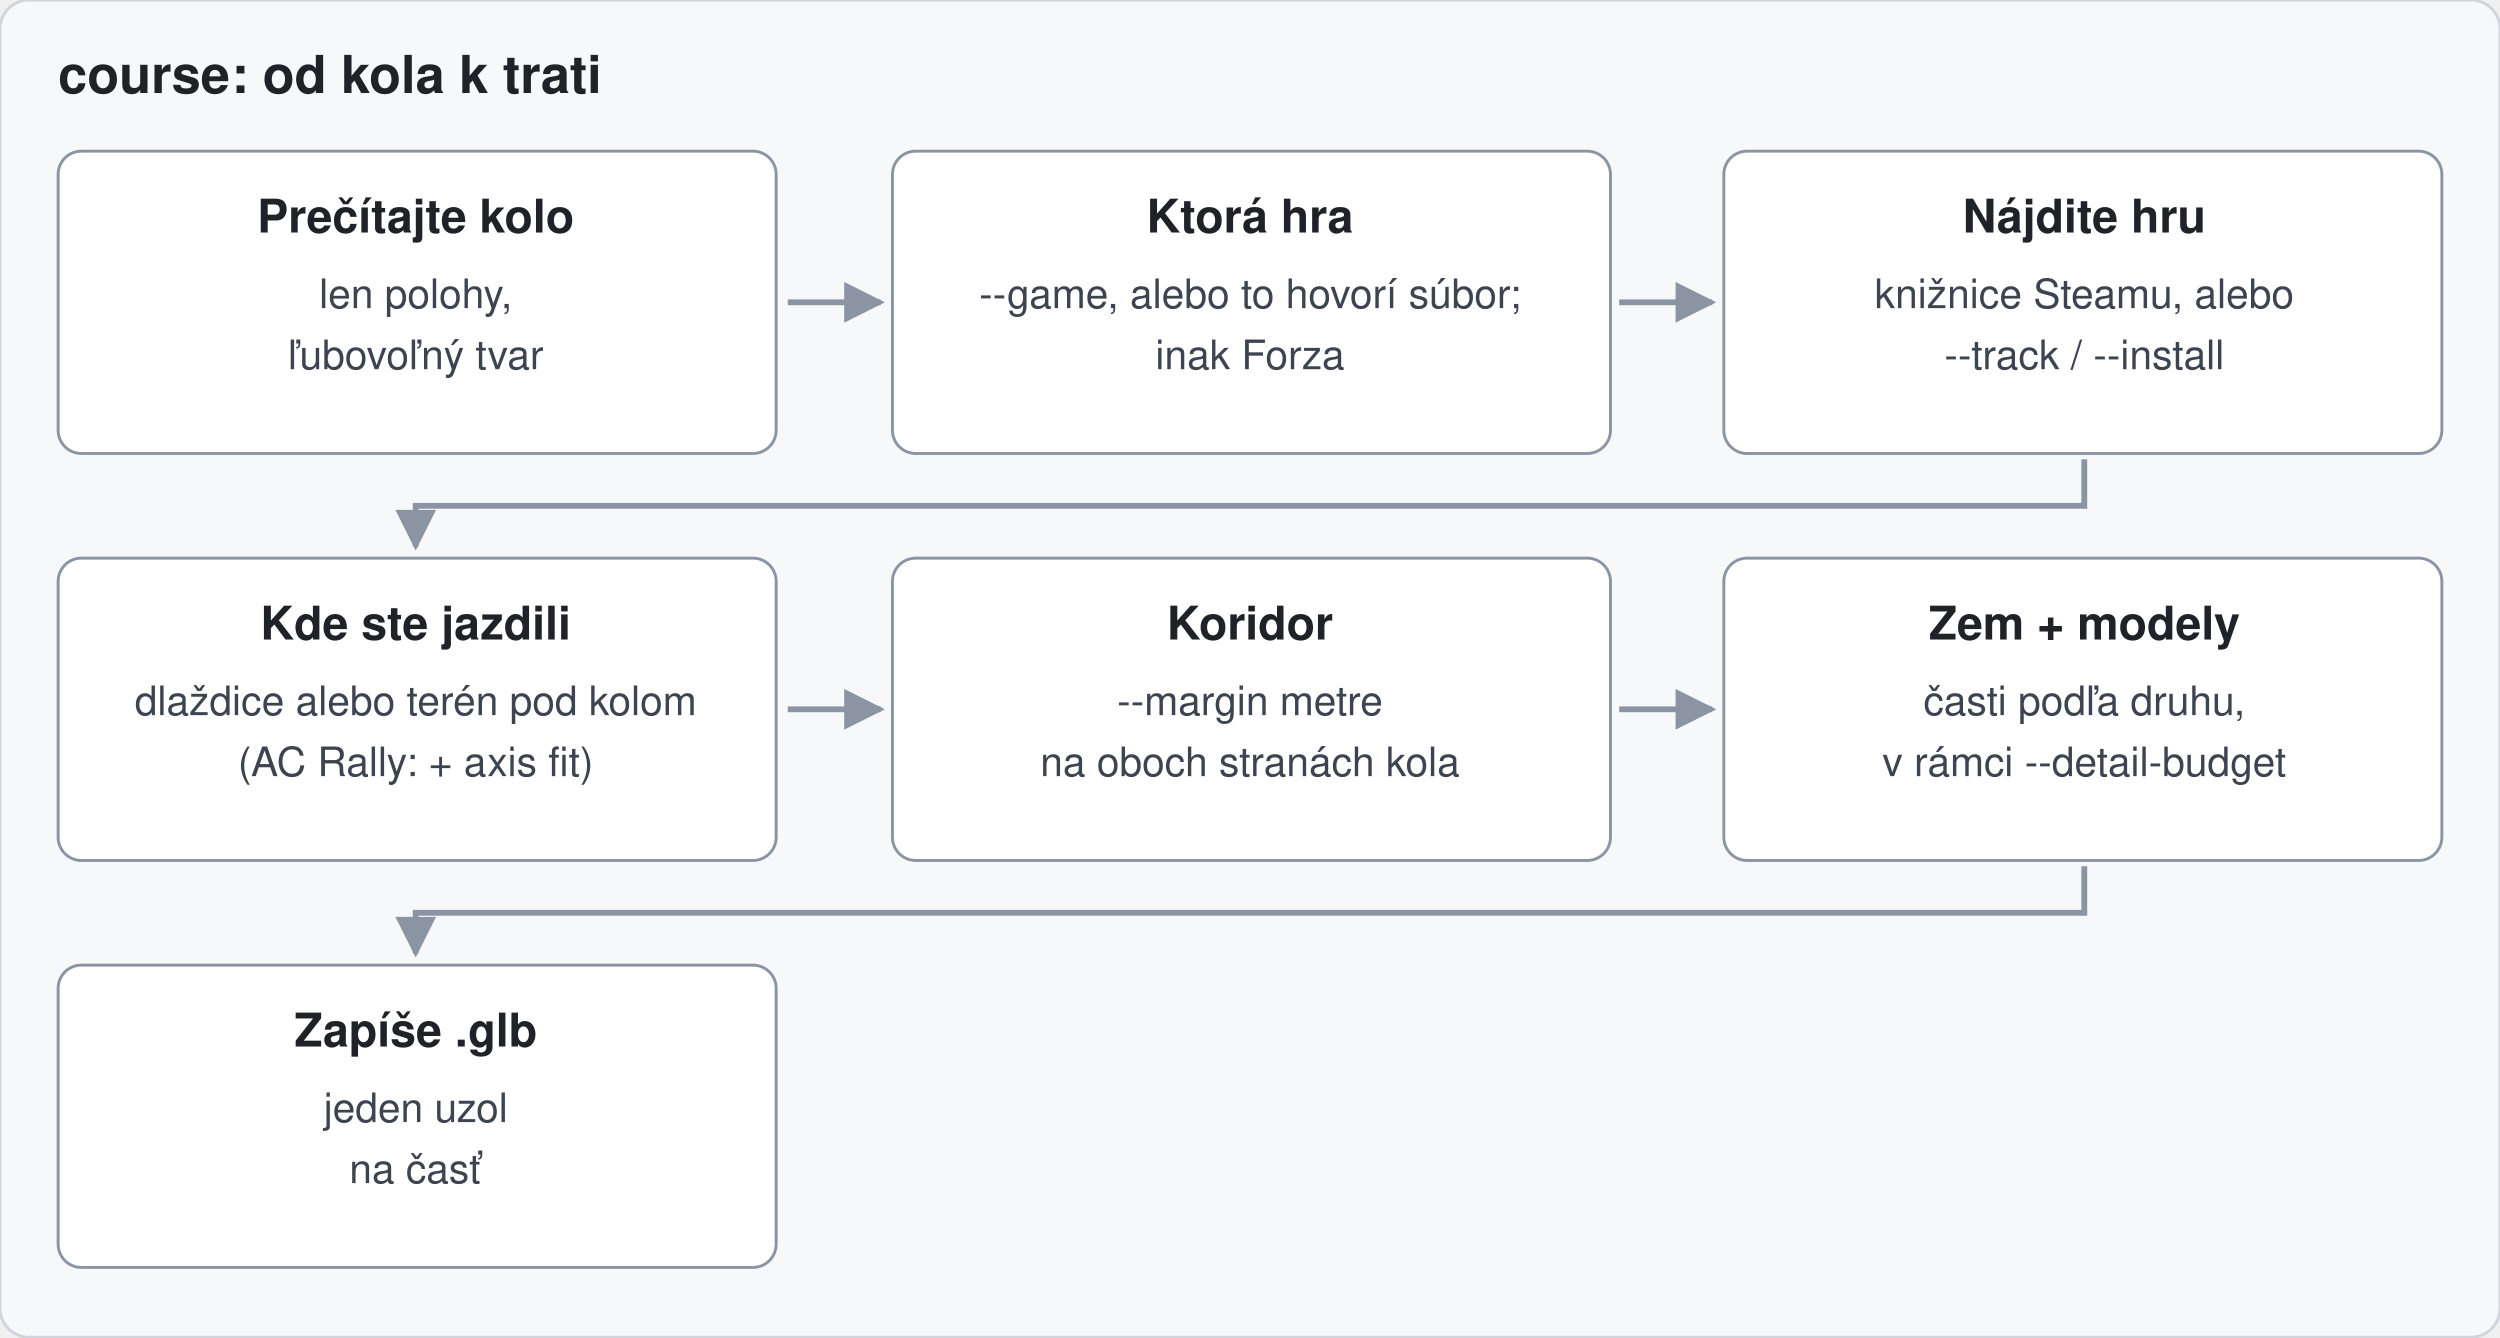
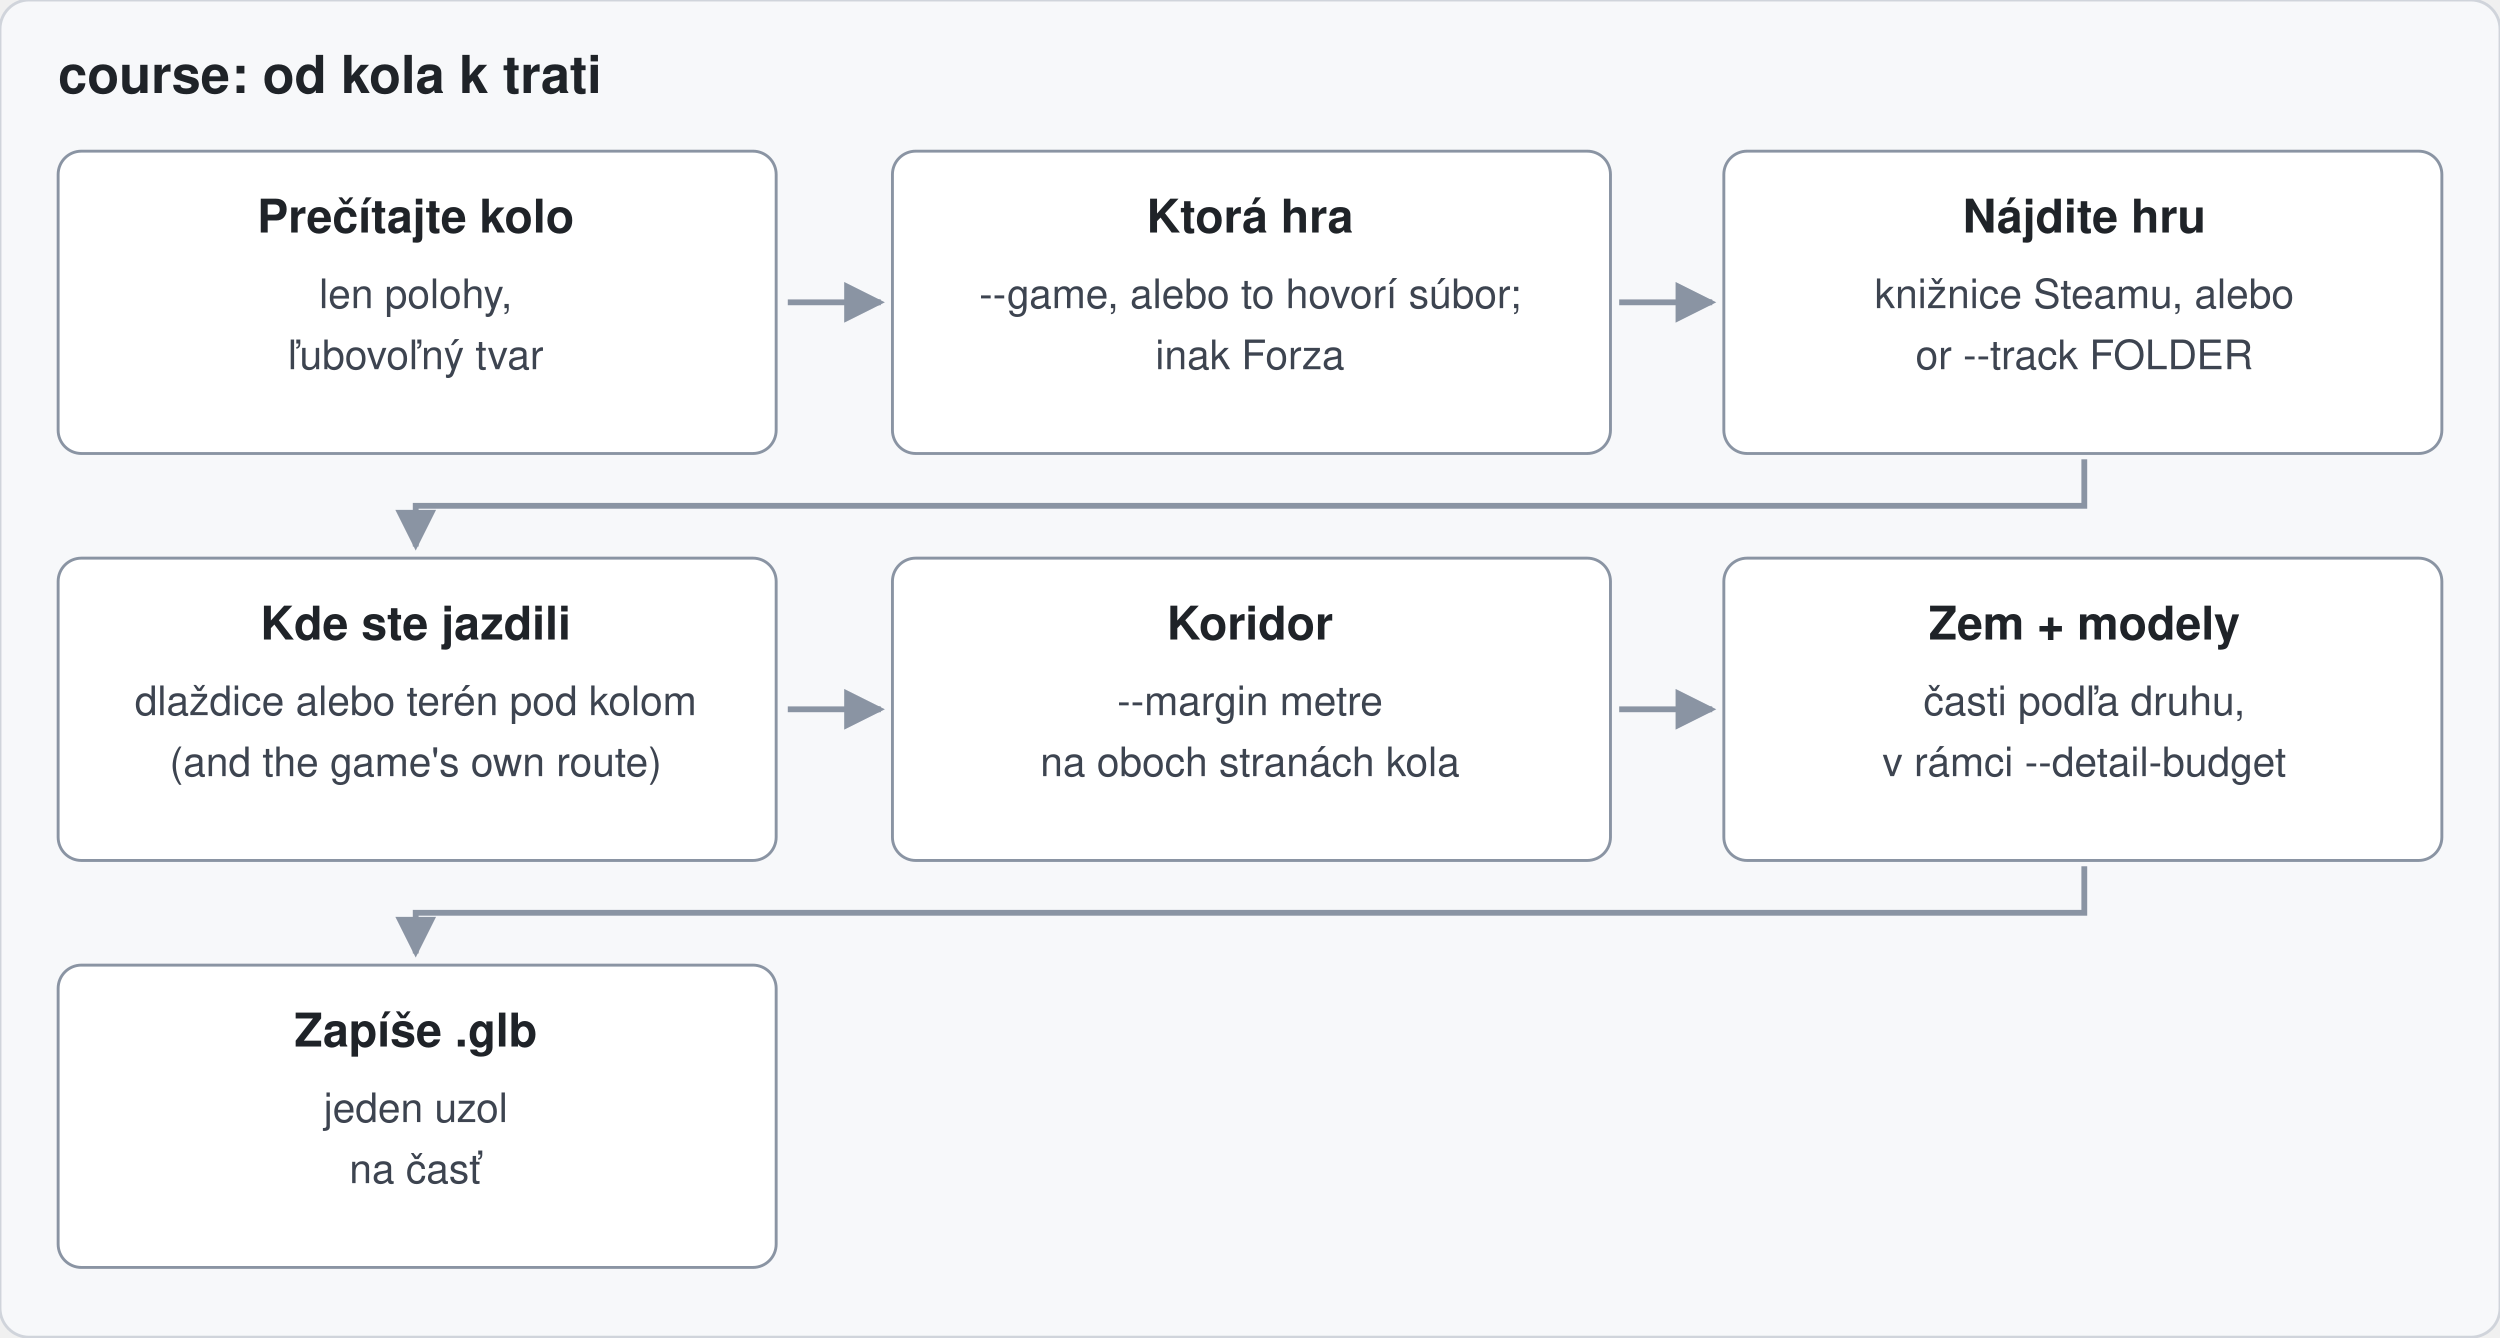
<svg xmlns="http://www.w3.org/2000/svg" width="860" height="460" viewBox="0 0 860 460" role="img" aria-label="course: from a lap to a course">
  <rect width="860" height="460" rx="10" fill="#f7f8fa" stroke="#d0d4db" />
  <defs>
    <marker id="a" viewBox="0 0 10 10" refX="9" refY="5" markerWidth="7" markerHeight="7" orient="auto-start-reverse">
      <path d="M0,0 L10,5 L0,10 z" fill="#8a94a3" />
    </marker>
  </defs>
  <text x="20" y="32" font-family="Segoe UI,Helvetica,Arial,sans-serif" font-size="18" font-weight="600" fill="#1f2328" text-anchor="start">course: od kola k trati</text>
  <rect x="20" y="52" width="247" height="104" rx="8" fill="#ffffff" stroke="#8a94a3" />
  <text x="143" y="80" font-family="Segoe UI,Helvetica,Arial,sans-serif" font-size="16" font-weight="600" fill="#1f2328" text-anchor="middle">Prečítajte kolo</text>
  <text x="143" y="106" font-family="Segoe UI,Helvetica,Arial,sans-serif" font-size="14" font-weight="400" fill="#3d4450" text-anchor="middle">len polohy,</text>
  <text x="143" y="127" font-family="Segoe UI,Helvetica,Arial,sans-serif" font-size="14" font-weight="400" fill="#3d4450" text-anchor="middle">ľubovoľný tvar</text>
  <rect x="307" y="52" width="247" height="104" rx="8" fill="#ffffff" stroke="#8a94a3" />
  <text x="430" y="80" font-family="Segoe UI,Helvetica,Arial,sans-serif" font-size="16" font-weight="600" fill="#1f2328" text-anchor="middle">Ktorá hra</text>
  <text x="430" y="106" font-family="Segoe UI,Helvetica,Arial,sans-serif" font-size="14" font-weight="400" fill="#3d4450" text-anchor="middle">--game, alebo to hovorí súbor;</text>
  <text x="430" y="127" font-family="Segoe UI,Helvetica,Arial,sans-serif" font-size="14" font-weight="400" fill="#3d4450" text-anchor="middle">inak Forza</text>
  <rect x="593" y="52" width="247" height="104" rx="8" fill="#ffffff" stroke="#8a94a3" />
  <text x="717" y="80" font-family="Segoe UI,Helvetica,Arial,sans-serif" font-size="16" font-weight="600" fill="#1f2328" text-anchor="middle">Nájdite hru</text>
  <text x="717" y="106" font-family="Segoe UI,Helvetica,Arial,sans-serif" font-size="14" font-weight="400" fill="#3d4450" text-anchor="middle">knižnice Steamu, alebo</text>
-   <text x="717" y="127" font-family="Segoe UI,Helvetica,Arial,sans-serif" font-size="14" font-weight="400" fill="#3d4450" text-anchor="middle">--track / --install</text>
+   <text x="717" y="127" font-family="Segoe UI,Helvetica,Arial,sans-serif" font-size="14" font-weight="400" fill="#3d4450" text-anchor="middle">or --track FOLDER</text>
  <rect x="20" y="192" width="247" height="104" rx="8" fill="#ffffff" stroke="#8a94a3" />
  <text x="143" y="220" font-family="Segoe UI,Helvetica,Arial,sans-serif" font-size="16" font-weight="600" fill="#1f2328" text-anchor="middle">Kde ste jazdili</text>
  <text x="143" y="246" font-family="Segoe UI,Helvetica,Arial,sans-serif" font-size="14" font-weight="400" fill="#3d4450" text-anchor="middle">dlaždice alebo terén pod kolom</text>
-   <text x="143" y="267" font-family="Segoe UI,Helvetica,Arial,sans-serif" font-size="14" font-weight="400" fill="#3d4450" text-anchor="middle">(AC Rally: + axis fit)</text>
+   <text x="143" y="267" font-family="Segoe UI,Helvetica,Arial,sans-serif" font-size="14" font-weight="400" fill="#3d4450" text-anchor="middle">(and the game's own route)</text>
  <rect x="307" y="192" width="247" height="104" rx="8" fill="#ffffff" stroke="#8a94a3" />
  <text x="430" y="220" font-family="Segoe UI,Helvetica,Arial,sans-serif" font-size="16" font-weight="600" fill="#1f2328" text-anchor="middle">Koridor</text>
  <text x="430" y="246" font-family="Segoe UI,Helvetica,Arial,sans-serif" font-size="14" font-weight="400" fill="#3d4450" text-anchor="middle">--margin metre</text>
  <text x="430" y="267" font-family="Segoe UI,Helvetica,Arial,sans-serif" font-size="14" font-weight="400" fill="#3d4450" text-anchor="middle">na oboch stranách kola</text>
  <rect x="593" y="192" width="247" height="104" rx="8" fill="#ffffff" stroke="#8a94a3" />
  <text x="717" y="220" font-family="Segoe UI,Helvetica,Arial,sans-serif" font-size="16" font-weight="600" fill="#1f2328" text-anchor="middle">Zem + modely</text>
  <text x="717" y="246" font-family="Segoe UI,Helvetica,Arial,sans-serif" font-size="14" font-weight="400" fill="#3d4450" text-anchor="middle">časti podľa druhu,</text>
  <text x="717" y="267" font-family="Segoe UI,Helvetica,Arial,sans-serif" font-size="14" font-weight="400" fill="#3d4450" text-anchor="middle">v rámci --detail-budget</text>
  <rect x="20" y="332" width="247" height="104" rx="8" fill="#ffffff" stroke="#8a94a3" />
  <text x="143" y="360" font-family="Segoe UI,Helvetica,Arial,sans-serif" font-size="16" font-weight="600" fill="#1f2328" text-anchor="middle">Zapíše .glb</text>
  <text x="143" y="386" font-family="Segoe UI,Helvetica,Arial,sans-serif" font-size="14" font-weight="400" fill="#3d4450" text-anchor="middle">jeden uzol</text>
  <text x="143" y="407" font-family="Segoe UI,Helvetica,Arial,sans-serif" font-size="14" font-weight="400" fill="#3d4450" text-anchor="middle">na časť</text>
  <line x1="271" y1="104.0" x2="303" y2="104.0" stroke="#8a94a3" stroke-width="2" marker-end="url(#a)" />
  <line x1="557" y1="104.0" x2="589" y2="104.0" stroke="#8a94a3" stroke-width="2" marker-end="url(#a)" />
  <path d="M717,158 V174 H143 V188" fill="none" stroke="#8a94a3" stroke-width="2" marker-end="url(#a)" />
  <line x1="271" y1="244.0" x2="303" y2="244.0" stroke="#8a94a3" stroke-width="2" marker-end="url(#a)" />
  <line x1="557" y1="244.0" x2="589" y2="244.0" stroke="#8a94a3" stroke-width="2" marker-end="url(#a)" />
  <path d="M717,298 V314 H143 V328" fill="none" stroke="#8a94a3" stroke-width="2" marker-end="url(#a)" />
</svg>
